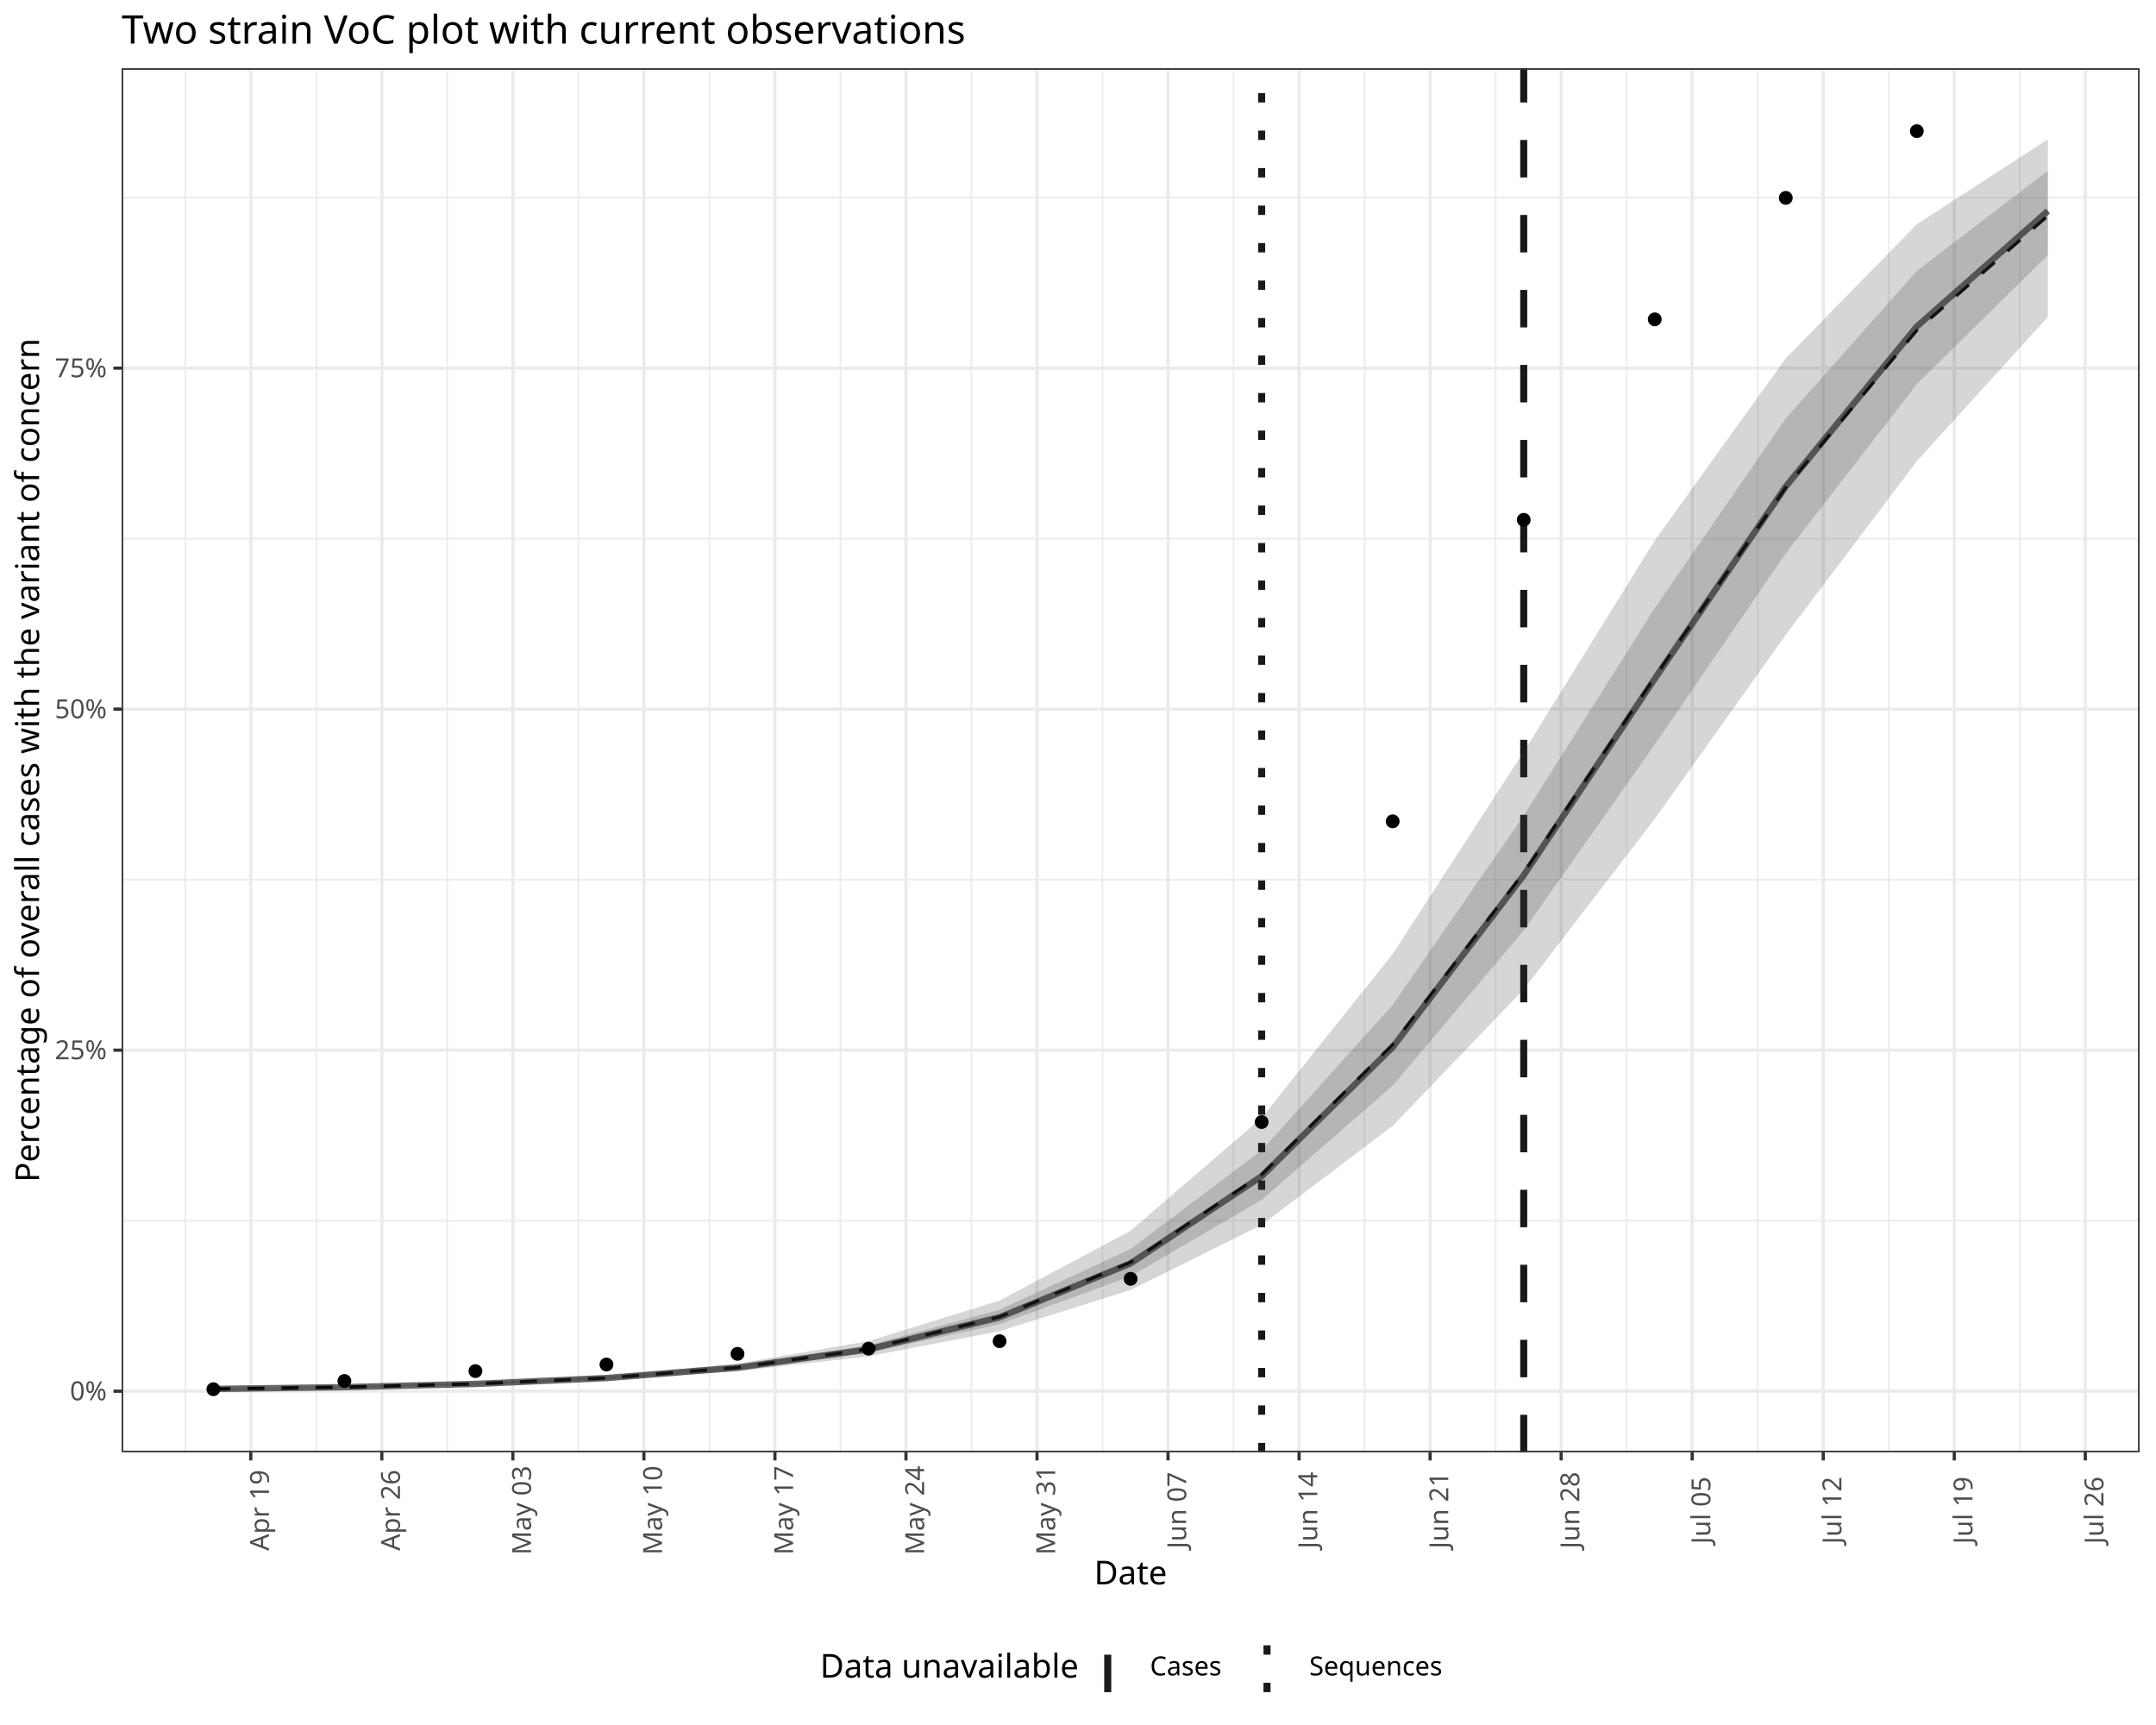
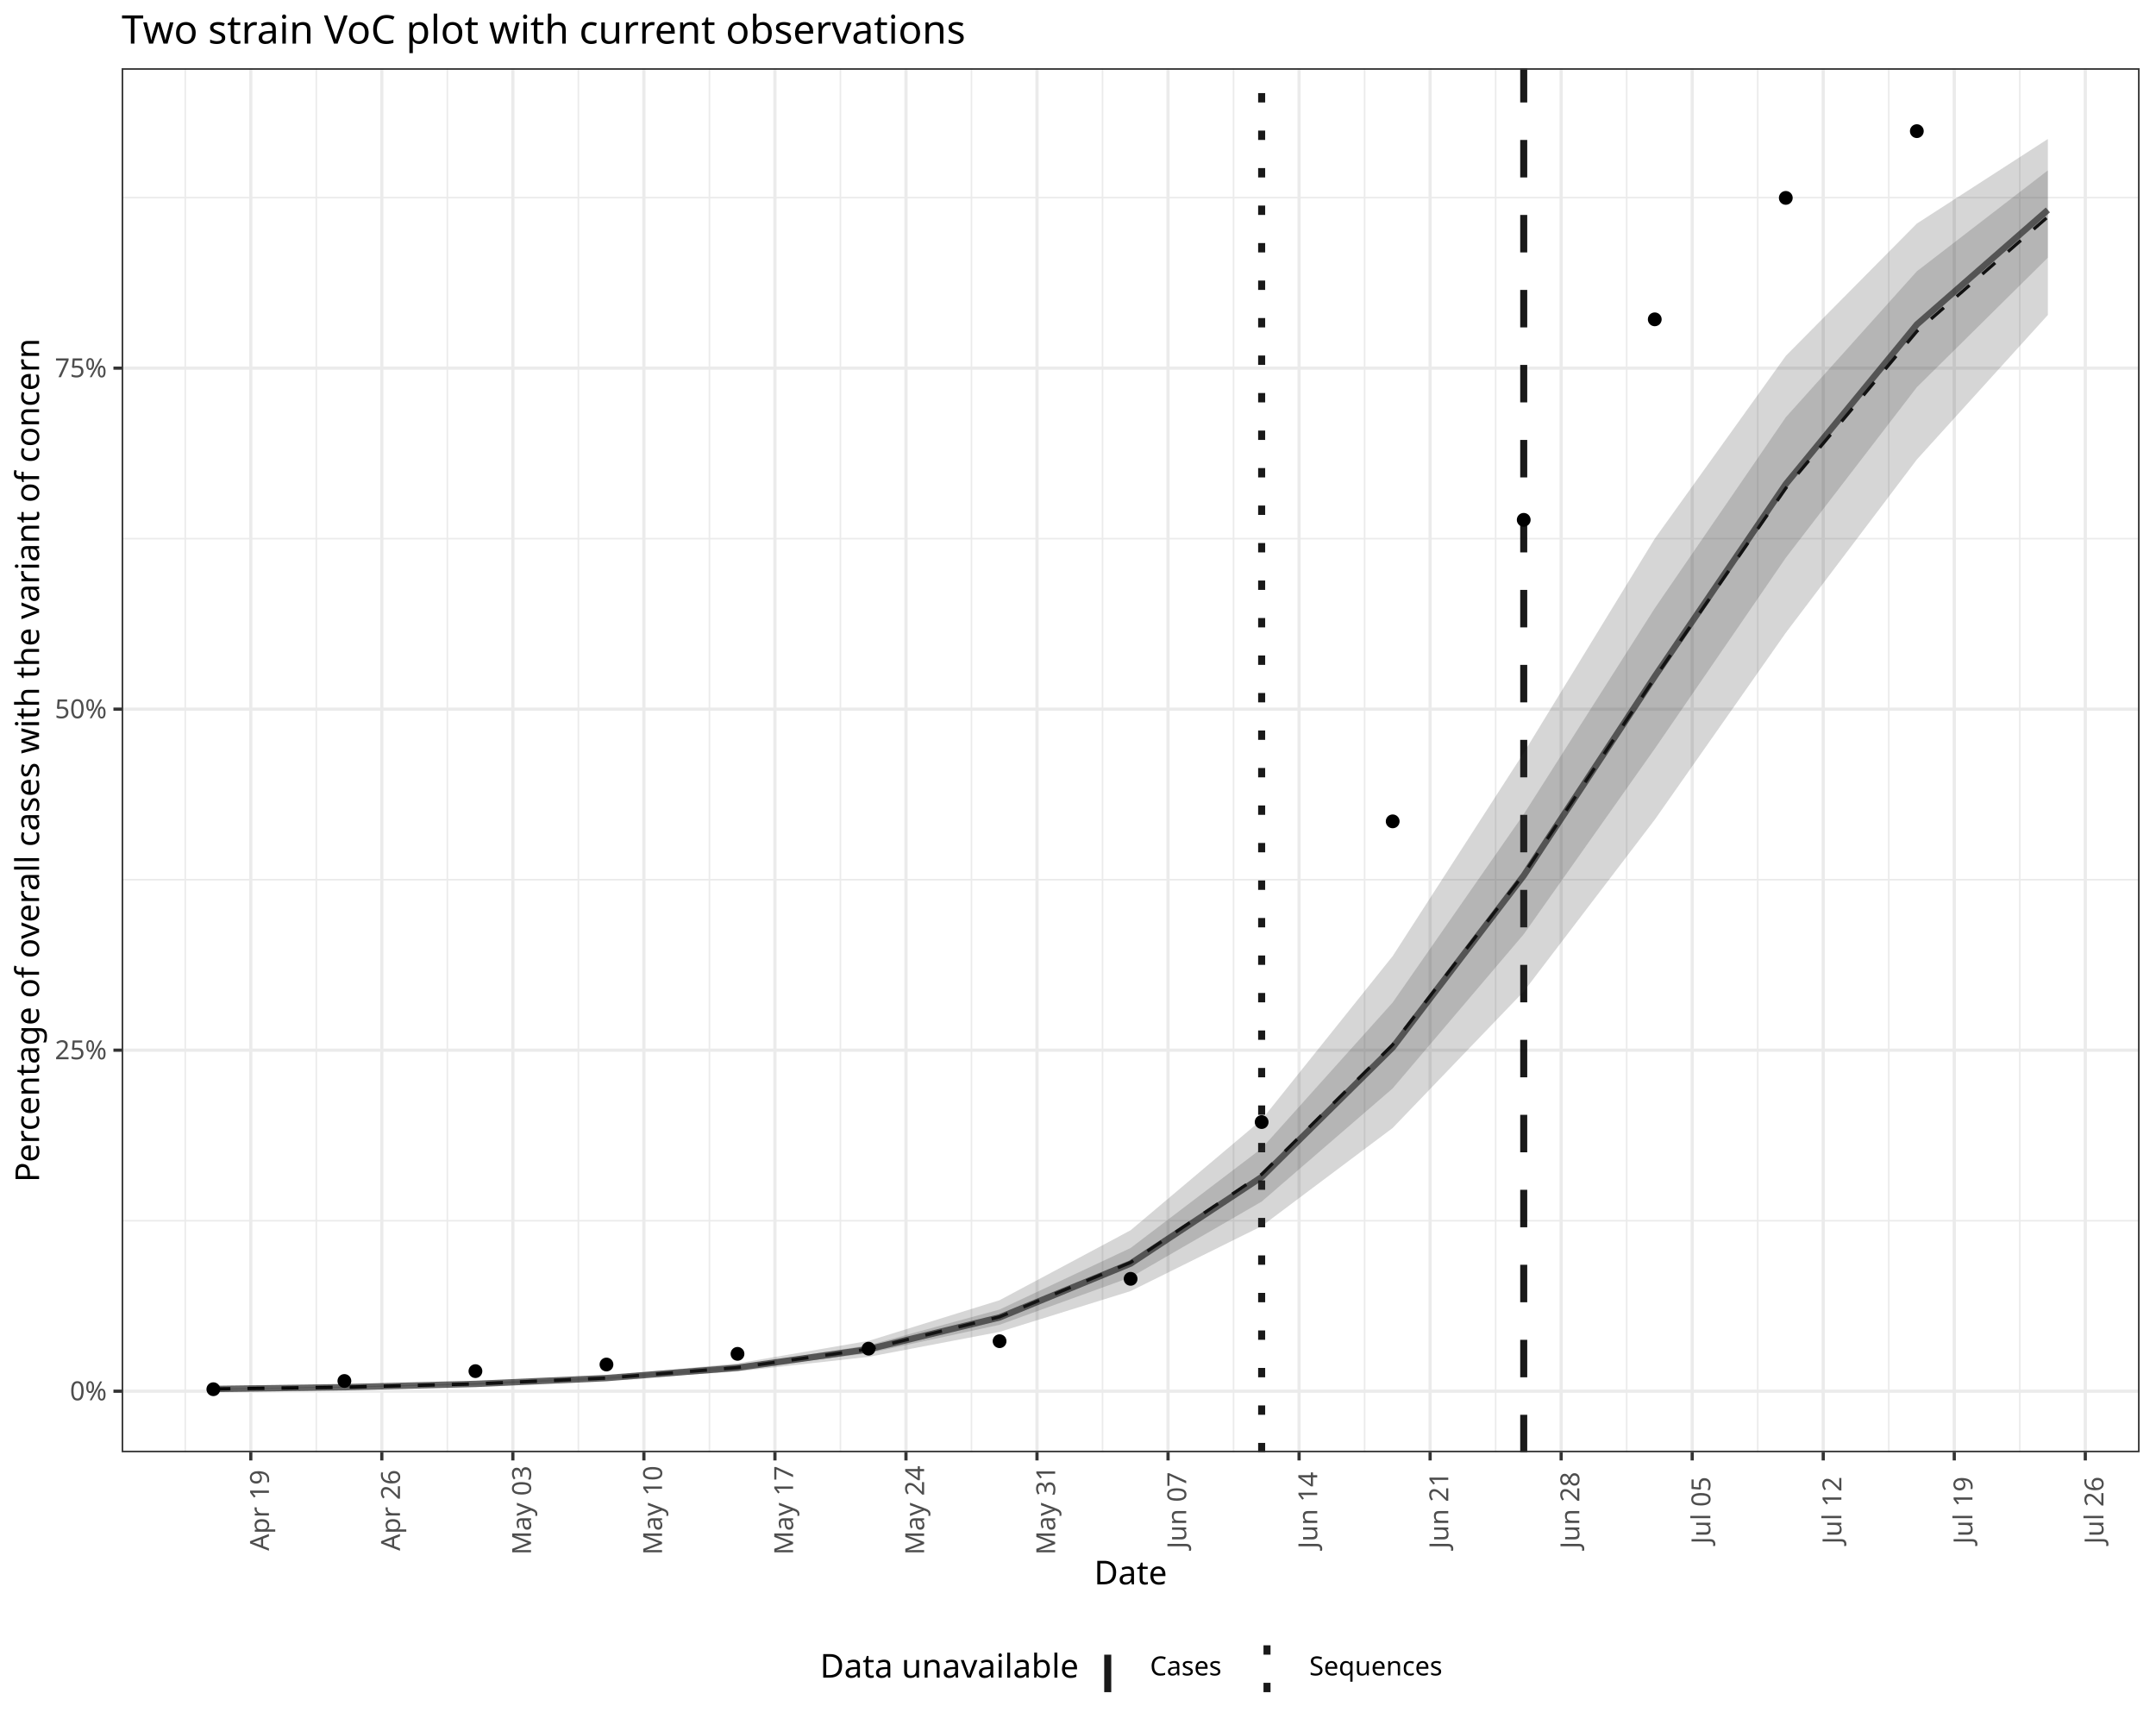
<svg xmlns="http://www.w3.org/2000/svg" class="svglite" data-engine-version="2.0" width="720.00pt" height="576.00pt" viewBox="0 0 720.00 576.00">
  <defs>
    <style type="text/css">
    .svglite line, .svglite polyline, .svglite polygon, .svglite path, .svglite rect, .svglite circle {
      fill: none;
      stroke: #000000;
      stroke-linecap: round;
      stroke-linejoin: round;
      stroke-miterlimit: 10.00;
    }
  </style>
  </defs>
  <rect width="100%" height="100%" style="stroke: none; fill: #FFFFFF;" />
  <defs>
    <clipPath id="cpMC4wMHw3MjAuMDB8MC4wMHw1NzYuMDA=">
      <rect x="0.00" y="0.00" width="720.00" height="576.00" />
    </clipPath>
  </defs>
  <g clip-path="url(#cpMC4wMHw3MjAuMDB8MC4wMHw1NzYuMDA=)">
    <rect x="0.00" y="0.00" width="720.00" height="576.00" style="stroke-width: 1.07; stroke: #FFFFFF; fill: #FFFFFF;" />
  </g>
  <defs>
    <clipPath id="cpNDAuNjJ8NzE0LjUyfDIyLjc4fDQ4NC45Mw==">
      <rect x="40.62" y="22.78" width="673.90" height="462.15" />
    </clipPath>
  </defs>
  <g clip-path="url(#cpNDAuNjJ8NzE0LjUyfDIyLjc4fDQ4NC45Mw==)">
    <rect x="40.62" y="22.78" width="673.90" height="462.15" style="stroke-width: 1.07; stroke: none; fill: #FFFFFF;" />
    <polyline points="40.62,407.61 714.52,407.61 " style="stroke-width: 0.53; stroke: #EBEBEB; stroke-linecap: butt;" />
    <polyline points="40.62,293.74 714.52,293.74 " style="stroke-width: 0.53; stroke: #EBEBEB; stroke-linecap: butt;" />
    <polyline points="40.62,179.87 714.52,179.87 " style="stroke-width: 0.53; stroke: #EBEBEB; stroke-linecap: butt;" />
    <polyline points="40.62,66.00 714.52,66.00 " style="stroke-width: 0.53; stroke: #EBEBEB; stroke-linecap: butt;" />
    <polyline points="61.87,484.93 61.87,22.78 " style="stroke-width: 0.53; stroke: #EBEBEB; stroke-linecap: butt;" />
    <polyline points="105.63,484.93 105.63,22.78 " style="stroke-width: 0.53; stroke: #EBEBEB; stroke-linecap: butt;" />
    <polyline points="149.39,484.93 149.39,22.78 " style="stroke-width: 0.53; stroke: #EBEBEB; stroke-linecap: butt;" />
    <polyline points="193.15,484.93 193.15,22.78 " style="stroke-width: 0.53; stroke: #EBEBEB; stroke-linecap: butt;" />
    <polyline points="236.91,484.93 236.91,22.78 " style="stroke-width: 0.53; stroke: #EBEBEB; stroke-linecap: butt;" />
    <polyline points="280.67,484.93 280.67,22.78 " style="stroke-width: 0.53; stroke: #EBEBEB; stroke-linecap: butt;" />
    <polyline points="324.43,484.93 324.43,22.78 " style="stroke-width: 0.53; stroke: #EBEBEB; stroke-linecap: butt;" />
    <polyline points="368.19,484.93 368.19,22.78 " style="stroke-width: 0.53; stroke: #EBEBEB; stroke-linecap: butt;" />
    <polyline points="411.95,484.93 411.95,22.78 " style="stroke-width: 0.53; stroke: #EBEBEB; stroke-linecap: butt;" />
    <polyline points="455.71,484.93 455.71,22.78 " style="stroke-width: 0.53; stroke: #EBEBEB; stroke-linecap: butt;" />
    <polyline points="499.47,484.93 499.47,22.78 " style="stroke-width: 0.53; stroke: #EBEBEB; stroke-linecap: butt;" />
    <polyline points="543.23,484.93 543.23,22.78 " style="stroke-width: 0.53; stroke: #EBEBEB; stroke-linecap: butt;" />
    <polyline points="586.99,484.93 586.99,22.78 " style="stroke-width: 0.53; stroke: #EBEBEB; stroke-linecap: butt;" />
    <polyline points="630.75,484.93 630.75,22.78 " style="stroke-width: 0.53; stroke: #EBEBEB; stroke-linecap: butt;" />
    <polyline points="674.51,484.93 674.51,22.78 " style="stroke-width: 0.53; stroke: #EBEBEB; stroke-linecap: butt;" />
    <polyline points="40.62,464.54 714.52,464.54 " style="stroke-width: 1.07; stroke: #EBEBEB; stroke-linecap: butt;" />
    <polyline points="40.62,350.67 714.52,350.67 " style="stroke-width: 1.07; stroke: #EBEBEB; stroke-linecap: butt;" />
    <polyline points="40.62,236.80 714.52,236.80 " style="stroke-width: 1.07; stroke: #EBEBEB; stroke-linecap: butt;" />
    <polyline points="40.62,122.93 714.52,122.93 " style="stroke-width: 1.07; stroke: #EBEBEB; stroke-linecap: butt;" />
    <polyline points="83.75,484.93 83.75,22.78 " style="stroke-width: 1.07; stroke: #EBEBEB; stroke-linecap: butt;" />
    <polyline points="127.51,484.93 127.51,22.78 " style="stroke-width: 1.07; stroke: #EBEBEB; stroke-linecap: butt;" />
    <polyline points="171.27,484.93 171.27,22.78 " style="stroke-width: 1.07; stroke: #EBEBEB; stroke-linecap: butt;" />
    <polyline points="215.03,484.93 215.03,22.78 " style="stroke-width: 1.07; stroke: #EBEBEB; stroke-linecap: butt;" />
    <polyline points="258.79,484.93 258.79,22.78 " style="stroke-width: 1.07; stroke: #EBEBEB; stroke-linecap: butt;" />
    <polyline points="302.55,484.93 302.55,22.78 " style="stroke-width: 1.07; stroke: #EBEBEB; stroke-linecap: butt;" />
    <polyline points="346.31,484.93 346.31,22.78 " style="stroke-width: 1.07; stroke: #EBEBEB; stroke-linecap: butt;" />
    <polyline points="390.07,484.93 390.07,22.78 " style="stroke-width: 1.07; stroke: #EBEBEB; stroke-linecap: butt;" />
    <polyline points="433.83,484.93 433.83,22.78 " style="stroke-width: 1.07; stroke: #EBEBEB; stroke-linecap: butt;" />
    <polyline points="477.59,484.93 477.59,22.78 " style="stroke-width: 1.07; stroke: #EBEBEB; stroke-linecap: butt;" />
    <polyline points="521.35,484.93 521.35,22.78 " style="stroke-width: 1.07; stroke: #EBEBEB; stroke-linecap: butt;" />
    <polyline points="565.11,484.93 565.11,22.78 " style="stroke-width: 1.07; stroke: #EBEBEB; stroke-linecap: butt;" />
    <polyline points="608.87,484.93 608.87,22.78 " style="stroke-width: 1.07; stroke: #EBEBEB; stroke-linecap: butt;" />
    <polyline points="652.63,484.93 652.63,22.78 " style="stroke-width: 1.07; stroke: #EBEBEB; stroke-linecap: butt;" />
    <polyline points="696.39,484.93 696.39,22.78 " style="stroke-width: 1.07; stroke: #EBEBEB; stroke-linecap: butt;" />
    <line x1="508.85" y1="484.93" x2="508.85" y2="22.78" style="stroke-width: 2.35; stroke: #000000; stroke-opacity: 0.90; stroke-dasharray: 12.52,12.52; stroke-linecap: butt;" />
    <line x1="421.33" y1="484.93" x2="421.33" y2="22.78" style="stroke-width: 2.35; stroke: #000000; stroke-opacity: 0.90; stroke-dasharray: 3.13,9.39; stroke-linecap: butt;" />
-     <polyline points="71.25,463.79 115.01,463.19 158.77,462.11 202.53,460.15 246.29,456.67 290.05,450.54 333.81,439.85 377.57,421.85 421.33,392.76 465.09,349.66 508.85,292.26 552.61,226.64 596.37,162.44 640.13,109.02 683.89,70.44 " style="stroke-width: 2.13; stroke: #000000; stroke-opacity: 0.60; stroke-linecap: butt;" />
-     <polyline points="71.25,463.79 115.01,463.18 158.77,462.09 202.53,460.14 246.29,456.65 290.05,450.47 333.81,439.70 377.57,421.49 421.33,392.22 465.09,348.80 508.85,291.44 552.61,226.07 596.37,162.77 640.13,110.29 683.89,72.04 " style="stroke-width: 1.07; stroke-dasharray: 5.69,5.69; stroke-linecap: butt;" />
-     <polygon points="71.25,463.63 115.01,462.93 158.77,461.69 202.53,459.45 246.29,455.33 290.05,447.82 333.81,434.26 377.57,410.95 421.33,373.24 465.09,318.57 508.85,251.05 552.61,180.48 596.37,119.62 640.13,74.88 683.89,46.50 683.89,105.81 640.13,153.98 596.37,211.96 552.61,273.43 508.85,330.37 465.09,375.94 421.33,409.01 377.57,430.75 333.81,444.51 290.05,452.88 246.29,457.86 202.53,460.78 158.77,462.46 115.01,463.40 71.25,463.93 " style="stroke-width: 0.00; stroke: none; fill: #333333; fill-opacity: 0.20;" />
-     <polyline points="71.25,463.63 115.01,462.93 158.77,461.69 202.53,459.45 246.29,455.33 290.05,447.82 333.81,434.26 377.57,410.95 421.33,373.24 465.09,318.57 508.85,251.05 552.61,180.48 596.37,119.62 640.13,74.88 683.89,46.50 " style="stroke-width: 0.43; stroke: none;" />
-     <polyline points="683.89,105.81 640.13,153.98 596.37,211.96 552.61,273.43 508.85,330.37 465.09,375.94 421.33,409.01 377.57,430.75 333.81,444.51 290.05,452.88 246.29,457.86 202.53,460.78 158.77,462.46 115.01,463.40 71.25,463.93 " style="stroke-width: 0.43; stroke: none;" />
-     <polygon points="71.25,463.71 115.01,463.06 158.77,461.90 202.53,459.80 246.29,456.03 290.05,449.26 333.81,437.33 377.57,417.04 421.33,384.10 465.09,335.55 508.85,272.31 552.61,203.08 596.37,139.70 640.13,90.45 683.89,57.02 683.89,85.17 640.13,128.24 596.37,184.75 552.61,248.59 508.85,310.69 465.09,362.50 421.33,400.65 377.57,426.17 333.81,442.14 290.05,451.73 246.29,457.30 202.53,460.48 158.77,462.29 115.01,463.31 71.25,463.87 " style="stroke-width: 0.00; stroke: none; fill: #333333; fill-opacity: 0.20;" />
-     <polyline points="71.25,463.71 115.01,463.06 158.77,461.90 202.53,459.80 246.29,456.03 290.05,449.26 333.81,437.33 377.57,417.04 421.33,384.10 465.09,335.55 508.85,272.31 552.61,203.08 596.37,139.70 640.13,90.45 683.89,57.02 " style="stroke-width: 1.07; stroke: none;" />
-     <polyline points="683.89,85.17 640.13,128.24 596.37,184.75 552.61,248.59 508.85,310.69 465.09,362.50 421.33,400.65 377.57,426.17 333.81,442.14 290.05,451.73 246.29,457.30 202.53,460.48 158.77,462.29 115.01,463.31 71.25,463.87 " style="stroke-width: 1.07; stroke: none;" />
+     <polyline points="71.25,463.80 115.01,463.20 158.77,462.11 202.53,460.16 246.29,456.71 290.05,450.52 333.81,439.90 377.57,421.91 421.33,393.03 465.09,349.76 508.85,292.37 552.61,225.87 596.37,161.65 640.13,108.36 683.89,70.10 " style="stroke-width: 2.13; stroke: #000000; stroke-opacity: 0.60; stroke-linecap: butt;" />
+     <polyline points="71.25,463.79 115.01,463.19 158.77,462.10 202.53,460.15 246.29,456.66 290.05,450.47 333.81,439.72 377.57,421.55 421.33,392.12 465.09,348.85 508.85,291.92 552.61,226.33 596.37,163.02 640.13,110.64 683.89,72.38 " style="stroke-width: 1.07; stroke-dasharray: 5.69,5.69; stroke-linecap: butt;" />
+     <polygon points="71.25,463.63 115.01,462.94 158.77,461.68 202.53,459.40 246.29,455.25 290.05,447.74 333.81,434.16 377.57,410.80 421.33,373.90 465.09,319.25 508.85,251.38 552.61,179.87 596.37,118.83 640.13,74.65 683.89,46.41 683.89,105.17 640.13,153.45 596.37,211.30 552.61,273.70 508.85,331.09 465.09,376.64 421.33,409.43 377.57,431.11 333.81,444.73 290.05,453.07 246.29,457.94 202.53,460.82 158.77,462.47 115.01,463.41 71.25,463.93 " style="stroke-width: 0.00; stroke: none; fill: #333333; fill-opacity: 0.20;" />
+     <polyline points="71.25,463.63 115.01,462.94 158.77,461.68 202.53,459.40 246.29,455.25 290.05,447.74 333.81,434.16 377.57,410.80 421.33,373.90 465.09,319.25 508.85,251.38 552.61,179.87 596.37,118.83 640.13,74.65 683.89,46.41 " style="stroke-width: 0.43; stroke: none;" />
+     <polyline points="683.89,105.17 640.13,153.45 596.37,211.30 552.61,273.70 508.85,331.09 465.09,376.64 421.33,409.43 377.57,431.11 333.81,444.73 290.05,453.07 246.29,457.94 202.53,460.82 158.77,462.47 115.01,463.41 71.25,463.93 " style="stroke-width: 0.43; stroke: none;" />
+     <polygon points="71.25,463.72 115.01,463.07 158.77,461.90 202.53,459.81 246.29,455.98 290.05,449.19 333.81,437.26 377.57,416.72 421.33,383.47 465.09,334.73 508.85,271.88 552.61,203.10 596.37,139.33 640.13,90.59 683.89,56.89 683.89,86.04 640.13,129.31 596.37,186.25 552.61,250.01 508.85,311.96 465.09,363.43 421.33,401.23 377.57,426.51 333.81,442.36 290.05,451.84 246.29,457.35 202.53,460.51 158.77,462.30 115.01,463.31 71.25,463.87 " style="stroke-width: 0.00; stroke: none; fill: #333333; fill-opacity: 0.20;" />
+     <polyline points="71.25,463.72 115.01,463.07 158.77,461.90 202.53,459.81 246.29,455.98 290.05,449.19 333.81,437.26 377.57,416.72 421.33,383.47 465.09,334.73 508.85,271.88 552.61,203.10 596.37,139.33 640.13,90.59 683.89,56.89 " style="stroke-width: 1.07; stroke: none;" />
+     <polyline points="683.89,86.04 640.13,129.31 596.37,186.25 552.61,250.01 508.85,311.96 465.09,363.43 421.33,401.23 377.57,426.51 333.81,442.36 290.05,451.84 246.29,457.35 202.53,460.51 158.77,462.30 115.01,463.31 71.25,463.87 " style="stroke-width: 1.07; stroke: none;" />
    <circle cx="71.25" cy="463.88" r="1.95" style="stroke-width: 0.71; fill: #000000;" />
    <circle cx="115.01" cy="461.13" r="1.95" style="stroke-width: 0.71; fill: #000000;" />
-     <circle cx="158.77" cy="457.83" r="1.95" style="stroke-width: 0.71; fill: #000000;" />
+     <circle cx="158.77" cy="457.84" r="1.95" style="stroke-width: 0.71; fill: #000000;" />
    <circle cx="202.53" cy="455.63" r="1.95" style="stroke-width: 0.71; fill: #000000;" />
    <circle cx="246.29" cy="452.07" r="1.95" style="stroke-width: 0.71; fill: #000000;" />
    <circle cx="290.05" cy="450.34" r="1.95" style="stroke-width: 0.71; fill: #000000;" />
    <circle cx="333.81" cy="447.84" r="1.95" style="stroke-width: 0.71; fill: #000000;" />
    <circle cx="377.57" cy="427.02" r="1.95" style="stroke-width: 0.71; fill: #000000;" />
    <circle cx="421.33" cy="374.67" r="1.95" style="stroke-width: 0.71; fill: #000000;" />
    <circle cx="465.09" cy="274.26" r="1.95" style="stroke-width: 0.71; fill: #000000;" />
    <circle cx="508.85" cy="173.58" r="1.95" style="stroke-width: 0.71; fill: #000000;" />
    <circle cx="552.61" cy="106.63" r="1.95" style="stroke-width: 0.71; fill: #000000;" />
    <circle cx="596.37" cy="66.08" r="1.95" style="stroke-width: 0.71; fill: #000000;" />
    <circle cx="640.13" cy="43.79" r="1.95" style="stroke-width: 0.71; fill: #000000;" />
    <rect x="40.62" y="22.78" width="673.90" height="462.15" style="stroke-width: 1.07; stroke: #333333;" />
  </g>
  <g clip-path="url(#cpMC4wMHw3MjAuMDB8MC4wMHw1NzYuMDA=)">
    <text x="35.69" y="467.57" text-anchor="end" style="font-size: 8.80px; fill: #4D4D4D; font-family: sans;" textLength="12.72px" lengthAdjust="spacingAndGlyphs">0%</text>
    <text x="35.69" y="353.70" text-anchor="end" style="font-size: 8.80px; fill: #4D4D4D; font-family: sans;" textLength="17.61px" lengthAdjust="spacingAndGlyphs">25%</text>
    <text x="35.69" y="239.83" text-anchor="end" style="font-size: 8.80px; fill: #4D4D4D; font-family: sans;" textLength="17.61px" lengthAdjust="spacingAndGlyphs">50%</text>
    <text x="35.69" y="125.96" text-anchor="end" style="font-size: 8.80px; fill: #4D4D4D; font-family: sans;" textLength="17.61px" lengthAdjust="spacingAndGlyphs">75%</text>
    <polyline points="37.88,464.54 40.62,464.54 " style="stroke-width: 1.07; stroke: #333333; stroke-linecap: butt;" />
    <polyline points="37.88,350.67 40.62,350.67 " style="stroke-width: 1.07; stroke: #333333; stroke-linecap: butt;" />
    <polyline points="37.88,236.80 40.62,236.80 " style="stroke-width: 1.07; stroke: #333333; stroke-linecap: butt;" />
    <polyline points="37.88,122.93 40.62,122.93 " style="stroke-width: 1.07; stroke: #333333; stroke-linecap: butt;" />
    <polyline points="83.75,487.67 83.75,484.93 " style="stroke-width: 1.07; stroke: #333333; stroke-linecap: butt;" />
    <polyline points="127.51,487.67 127.51,484.93 " style="stroke-width: 1.07; stroke: #333333; stroke-linecap: butt;" />
    <polyline points="171.27,487.67 171.27,484.93 " style="stroke-width: 1.07; stroke: #333333; stroke-linecap: butt;" />
    <polyline points="215.03,487.67 215.03,484.93 " style="stroke-width: 1.07; stroke: #333333; stroke-linecap: butt;" />
    <polyline points="258.79,487.67 258.79,484.93 " style="stroke-width: 1.07; stroke: #333333; stroke-linecap: butt;" />
    <polyline points="302.55,487.67 302.55,484.93 " style="stroke-width: 1.07; stroke: #333333; stroke-linecap: butt;" />
    <polyline points="346.31,487.67 346.31,484.93 " style="stroke-width: 1.07; stroke: #333333; stroke-linecap: butt;" />
    <polyline points="390.07,487.67 390.07,484.93 " style="stroke-width: 1.07; stroke: #333333; stroke-linecap: butt;" />
    <polyline points="433.83,487.67 433.83,484.93 " style="stroke-width: 1.07; stroke: #333333; stroke-linecap: butt;" />
    <polyline points="477.59,487.67 477.59,484.93 " style="stroke-width: 1.07; stroke: #333333; stroke-linecap: butt;" />
    <polyline points="521.35,487.67 521.35,484.93 " style="stroke-width: 1.07; stroke: #333333; stroke-linecap: butt;" />
    <polyline points="565.11,487.67 565.11,484.93 " style="stroke-width: 1.07; stroke: #333333; stroke-linecap: butt;" />
    <polyline points="608.87,487.67 608.87,484.93 " style="stroke-width: 1.07; stroke: #333333; stroke-linecap: butt;" />
    <polyline points="652.63,487.67 652.63,484.93 " style="stroke-width: 1.07; stroke: #333333; stroke-linecap: butt;" />
    <polyline points="696.39,487.67 696.39,484.93 " style="stroke-width: 1.07; stroke: #333333; stroke-linecap: butt;" />
    <text transform="translate(89.81,504.30) rotate(-90)" text-anchor="middle" style="font-size: 8.80px; fill: #4D4D4D; font-family: sans;" textLength="25.93px" lengthAdjust="spacingAndGlyphs">Apr 19</text>
    <text transform="translate(133.57,504.30) rotate(-90)" text-anchor="middle" style="font-size: 8.80px; fill: #4D4D4D; font-family: sans;" textLength="25.93px" lengthAdjust="spacingAndGlyphs">Apr 26</text>
    <text transform="translate(177.33,504.30) rotate(-90)" text-anchor="middle" style="font-size: 8.80px; fill: #4D4D4D; font-family: sans;" textLength="28.87px" lengthAdjust="spacingAndGlyphs">May 03</text>
    <text transform="translate(221.09,504.30) rotate(-90)" text-anchor="middle" style="font-size: 8.80px; fill: #4D4D4D; font-family: sans;" textLength="28.87px" lengthAdjust="spacingAndGlyphs">May 10</text>
    <text transform="translate(264.85,504.30) rotate(-90)" text-anchor="middle" style="font-size: 8.80px; fill: #4D4D4D; font-family: sans;" textLength="28.87px" lengthAdjust="spacingAndGlyphs">May 17</text>
    <text transform="translate(308.61,504.30) rotate(-90)" text-anchor="middle" style="font-size: 8.80px; fill: #4D4D4D; font-family: sans;" textLength="28.87px" lengthAdjust="spacingAndGlyphs">May 24</text>
    <text transform="translate(352.37,504.30) rotate(-90)" text-anchor="middle" style="font-size: 8.80px; fill: #4D4D4D; font-family: sans;" textLength="28.87px" lengthAdjust="spacingAndGlyphs">May 31</text>
    <text transform="translate(396.13,504.30) rotate(-90)" text-anchor="middle" style="font-size: 8.80px; fill: #4D4D4D; font-family: sans;" textLength="26.43px" lengthAdjust="spacingAndGlyphs">Jun 07</text>
    <text transform="translate(439.89,504.30) rotate(-90)" text-anchor="middle" style="font-size: 8.80px; fill: #4D4D4D; font-family: sans;" textLength="26.43px" lengthAdjust="spacingAndGlyphs">Jun 14</text>
    <text transform="translate(483.65,504.30) rotate(-90)" text-anchor="middle" style="font-size: 8.80px; fill: #4D4D4D; font-family: sans;" textLength="26.43px" lengthAdjust="spacingAndGlyphs">Jun 21</text>
    <text transform="translate(527.41,504.30) rotate(-90)" text-anchor="middle" style="font-size: 8.80px; fill: #4D4D4D; font-family: sans;" textLength="26.43px" lengthAdjust="spacingAndGlyphs">Jun 28</text>
    <text transform="translate(571.17,504.30) rotate(-90)" text-anchor="middle" style="font-size: 8.80px; fill: #4D4D4D; font-family: sans;" textLength="23.49px" lengthAdjust="spacingAndGlyphs">Jul 05</text>
    <text transform="translate(614.93,504.30) rotate(-90)" text-anchor="middle" style="font-size: 8.80px; fill: #4D4D4D; font-family: sans;" textLength="23.49px" lengthAdjust="spacingAndGlyphs">Jul 12</text>
    <text transform="translate(658.69,504.30) rotate(-90)" text-anchor="middle" style="font-size: 8.80px; fill: #4D4D4D; font-family: sans;" textLength="23.49px" lengthAdjust="spacingAndGlyphs">Jul 19</text>
    <text transform="translate(702.45,504.30) rotate(-90)" text-anchor="middle" style="font-size: 8.80px; fill: #4D4D4D; font-family: sans;" textLength="23.49px" lengthAdjust="spacingAndGlyphs">Jul 26</text>
    <text x="377.57" y="529.04" text-anchor="middle" style="font-size: 11.00px; font-family: sans;" textLength="23.24px" lengthAdjust="spacingAndGlyphs">Date</text>
    <text transform="translate(13.05,253.86) rotate(-90)" text-anchor="middle" style="font-size: 11.00px; font-family: sans;" textLength="267.24px" lengthAdjust="spacingAndGlyphs">Percentage of overall cases with the variant of concern</text>
    <rect x="268.38" y="542.28" width="218.39" height="28.24" style="stroke-width: 1.07; stroke: none; fill: #FFFFFF;" />
    <text x="273.86" y="560.19" style="font-size: 11.00px; font-family: sans;" textLength="81.95px" lengthAdjust="spacingAndGlyphs">Data unavailable</text>
    <rect x="361.29" y="547.76" width="17.28" height="17.28" style="stroke-width: 1.07; stroke: none; fill: #FFFFFF;" />
    <line x1="369.93" y1="565.04" x2="369.93" y2="547.76" style="stroke-width: 2.35; stroke: #000000; stroke-opacity: 0.90; stroke-dasharray: 12.52,12.52; stroke-linecap: butt;" />
    <rect x="414.48" y="547.76" width="17.28" height="17.28" style="stroke-width: 1.07; stroke: none; fill: #FFFFFF;" />
    <line x1="423.12" y1="565.04" x2="423.12" y2="547.76" style="stroke-width: 2.35; stroke: #000000; stroke-opacity: 0.90; stroke-dasharray: 3.13,9.39; stroke-linecap: butt;" />
    <text x="384.05" y="559.43" style="font-size: 8.80px; font-family: sans;" textLength="24.95px" lengthAdjust="spacingAndGlyphs">Cases</text>
    <text x="437.24" y="559.43" style="font-size: 8.80px; font-family: sans;" textLength="44.05px" lengthAdjust="spacingAndGlyphs">Sequences</text>
    <text x="40.62" y="14.56" style="font-size: 13.20px; font-family: sans;" textLength="265.61px" lengthAdjust="spacingAndGlyphs">Two strain VoC plot with current observations</text>
  </g>
</svg>
